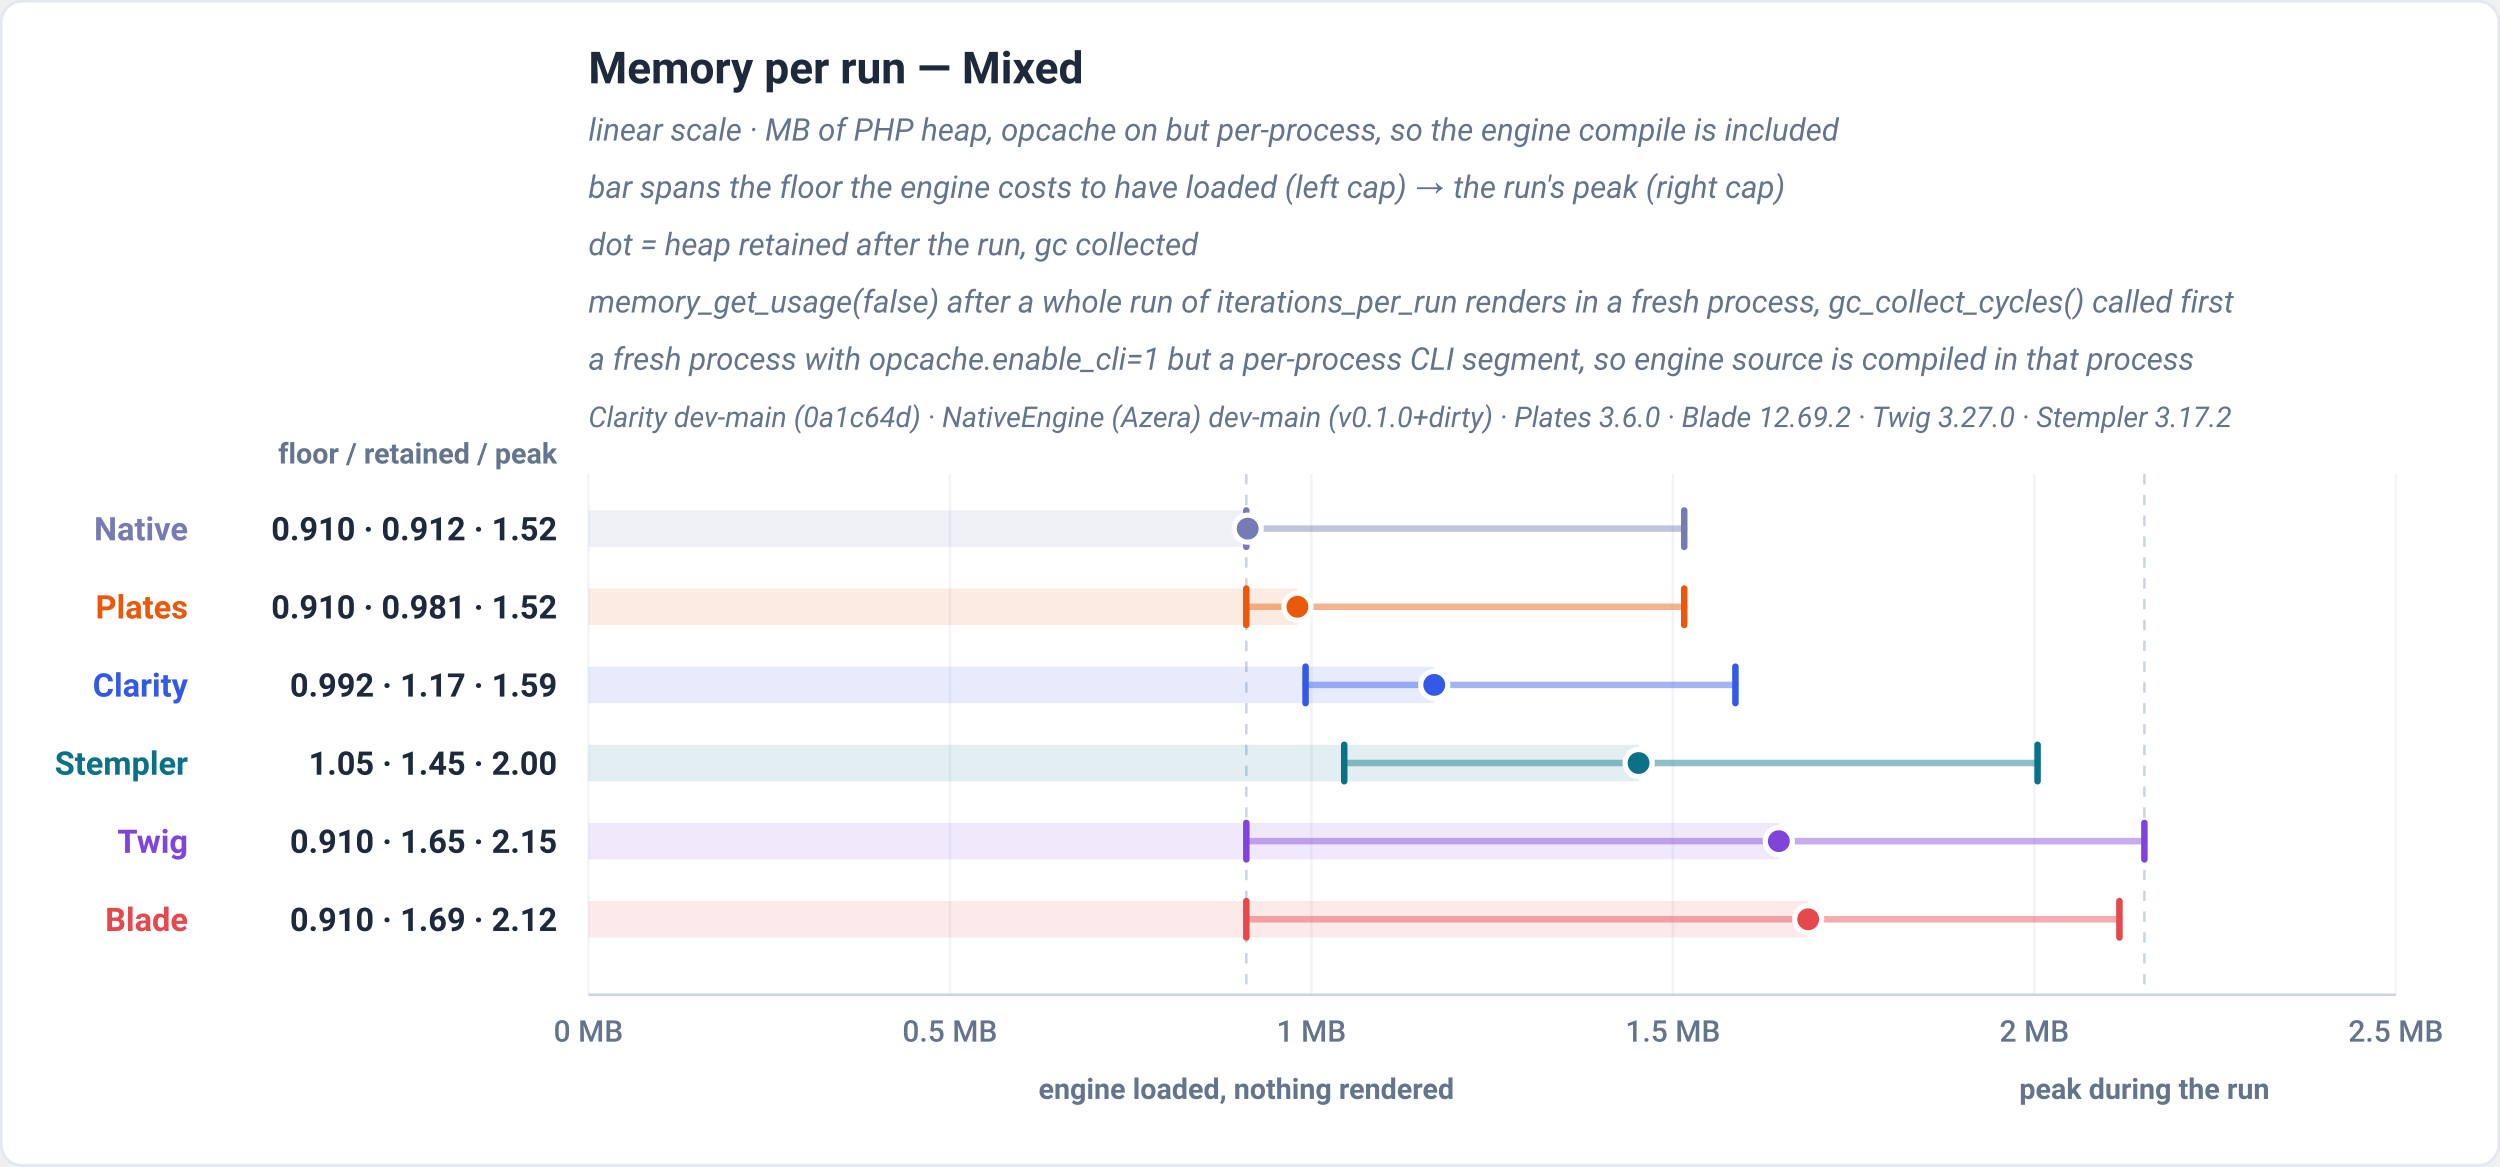
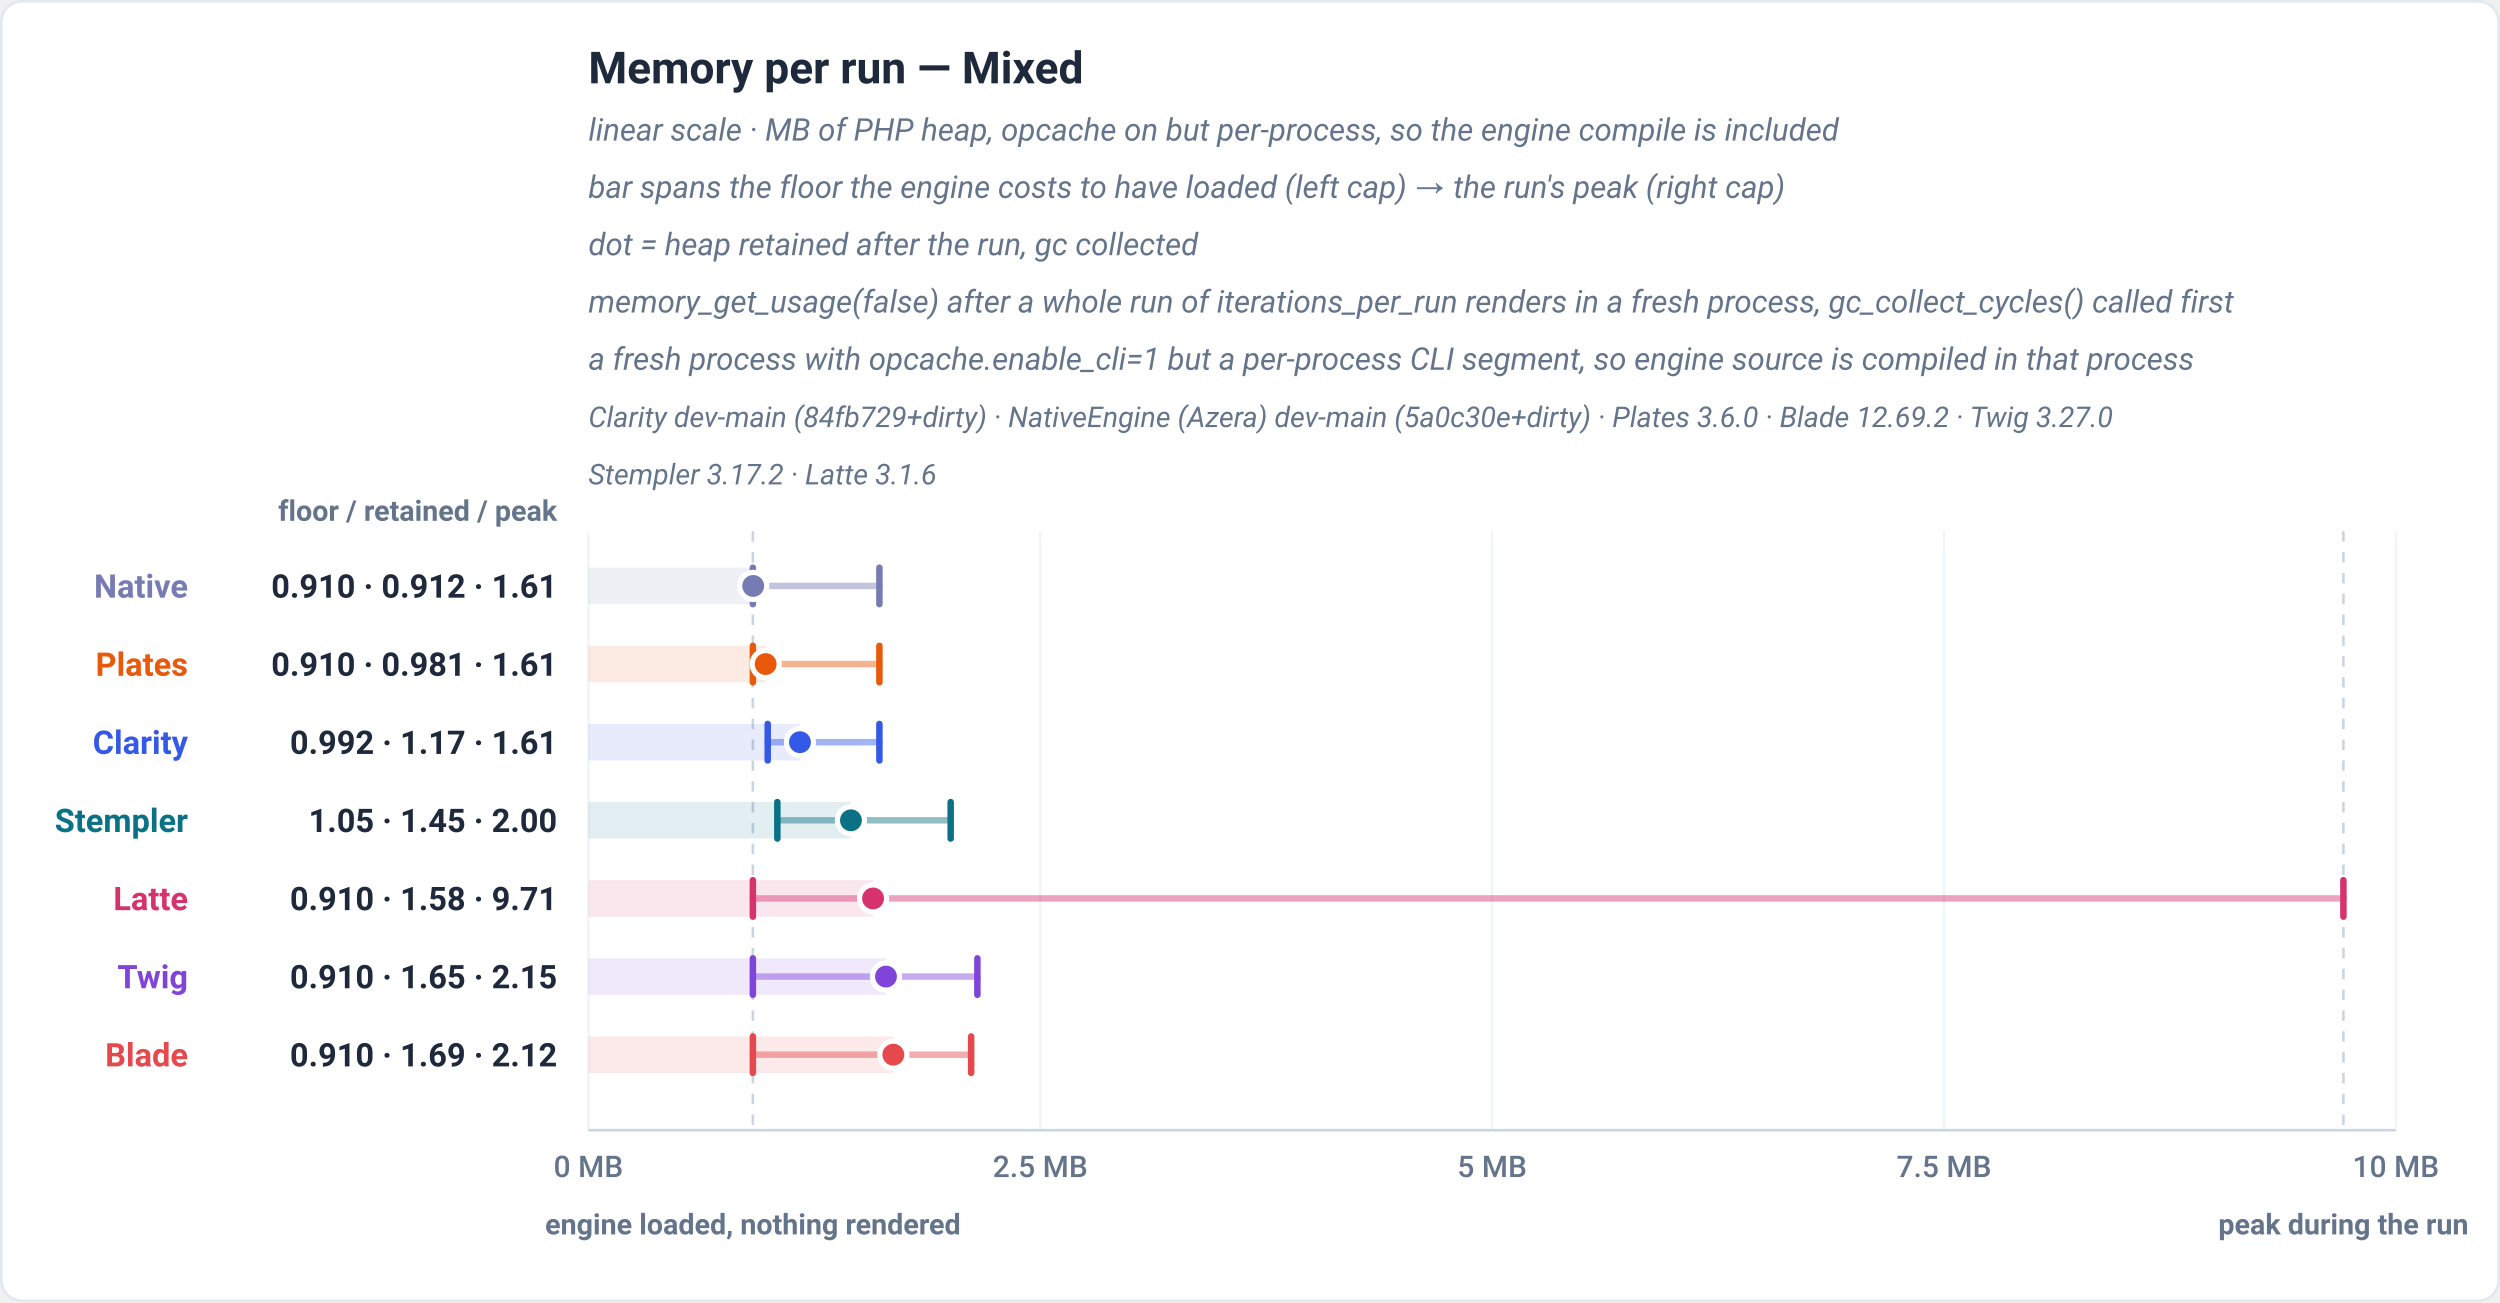
- <svg xmlns="http://www.w3.org/2000/svg" viewBox="0 0 960 448" width="960" height="448" role="img" font-family="-apple-system,BlinkMacSystemFont,'Segoe UI',Roboto,Helvetica,Arial,sans-serif">
-   <rect x="0.5" y="0.5" width="959" height="447" rx="8" fill="#ffffff" stroke="#e2e8f0" />
+ <svg xmlns="http://www.w3.org/2000/svg" viewBox="0 0 960 500" width="960" height="500" role="img" font-family="-apple-system,BlinkMacSystemFont,'Segoe UI',Roboto,Helvetica,Arial,sans-serif">
+   <rect x="0.5" y="0.5" width="959" height="499" rx="8" fill="#ffffff" stroke="#e2e8f0" />
  <text x="225.94" y="32" font-family="-apple-system,BlinkMacSystemFont,'Segoe UI',Roboto,Helvetica,Arial,sans-serif" font-size="17" font-weight="700" fill="#1e293b" text-anchor="start">Memory per run — Mixed</text>
  <text x="225.94" y="54" font-family="-apple-system,BlinkMacSystemFont,'Segoe UI',Roboto,Helvetica,Arial,sans-serif" font-size="12" font-weight="400" fill="#64748b" text-anchor="start" font-style="italic">linear scale · MB of PHP heap, opcache on but per-process, so the engine compile is included</text>
  <text x="225.94" y="76" font-family="-apple-system,BlinkMacSystemFont,'Segoe UI',Roboto,Helvetica,Arial,sans-serif" font-size="12" font-weight="400" fill="#64748b" text-anchor="start" font-style="italic">bar spans the floor the engine costs to have loaded (left cap) → the run's peak (right cap)</text>
  <text x="225.94" y="98" font-family="-apple-system,BlinkMacSystemFont,'Segoe UI',Roboto,Helvetica,Arial,sans-serif" font-size="12" font-weight="400" fill="#64748b" text-anchor="start" font-style="italic">dot = heap retained after the run, gc collected</text>
  <text x="225.94" y="120" font-family="-apple-system,BlinkMacSystemFont,'Segoe UI',Roboto,Helvetica,Arial,sans-serif" font-size="12" font-weight="400" fill="#64748b" text-anchor="start" font-style="italic">memory_get_usage(false) after a whole run of iterations_per_run renders in a fresh process, gc_collect_cycles() called first</text>
  <text x="225.94" y="142" font-family="-apple-system,BlinkMacSystemFont,'Segoe UI',Roboto,Helvetica,Arial,sans-serif" font-size="12" font-weight="400" fill="#64748b" text-anchor="start" font-style="italic">a fresh process with opcache.enable_cli=1 but a per-process CLI segment, so engine source is compiled in that process</text>
-   <text x="225.94" y="164" font-family="-apple-system,BlinkMacSystemFont,'Segoe UI',Roboto,Helvetica,Arial,sans-serif" font-size="11" font-weight="400" fill="#64748b" text-anchor="start" font-style="italic">Clarity dev-main (0a1c64d) · NativeEngine (Azera) dev-main (v0.1.0+dirty) · Plates 3.6.0 · Blade 12.69.2 · Twig 3.27.0 · Stempler 3.17.2</text>
-   <text x="213.94" y="178" font-family="-apple-system,BlinkMacSystemFont,'Segoe UI',Roboto,Helvetica,Arial,sans-serif" font-size="11" font-weight="600" fill="#64748b" text-anchor="end">floor / retained / peak</text>
-   <line x1="225.94" y1="182" x2="225.94" y2="382" stroke="#f1f5f9" stroke-width="1" />
-   <text x="225.94" y="400" font-family="-apple-system,BlinkMacSystemFont,'Segoe UI',Roboto,Helvetica,Arial,sans-serif" font-size="11.5" font-weight="500" fill="#64748b" text-anchor="middle">0 MB</text>
-   <line x1="364.75" y1="182" x2="364.75" y2="382" stroke="#f1f5f9" stroke-width="1" />
-   <text x="364.75" y="400" font-family="-apple-system,BlinkMacSystemFont,'Segoe UI',Roboto,Helvetica,Arial,sans-serif" font-size="11.5" font-weight="500" fill="#64748b" text-anchor="middle">0.5 MB</text>
-   <line x1="503.56" y1="182" x2="503.56" y2="382" stroke="#f1f5f9" stroke-width="1" />
-   <text x="503.56" y="400" font-family="-apple-system,BlinkMacSystemFont,'Segoe UI',Roboto,Helvetica,Arial,sans-serif" font-size="11.5" font-weight="500" fill="#64748b" text-anchor="middle">1 MB</text>
-   <line x1="642.38" y1="182" x2="642.38" y2="382" stroke="#f1f5f9" stroke-width="1" />
-   <text x="642.38" y="400" font-family="-apple-system,BlinkMacSystemFont,'Segoe UI',Roboto,Helvetica,Arial,sans-serif" font-size="11.5" font-weight="500" fill="#64748b" text-anchor="middle">1.5 MB</text>
-   <line x1="781.19" y1="182" x2="781.19" y2="382" stroke="#f1f5f9" stroke-width="1" />
-   <text x="781.19" y="400" font-family="-apple-system,BlinkMacSystemFont,'Segoe UI',Roboto,Helvetica,Arial,sans-serif" font-size="11.5" font-weight="500" fill="#64748b" text-anchor="middle">2 MB</text>
-   <line x1="920" y1="182" x2="920" y2="382" stroke="#f1f5f9" stroke-width="1" />
-   <text x="920" y="400" font-family="-apple-system,BlinkMacSystemFont,'Segoe UI',Roboto,Helvetica,Arial,sans-serif" font-size="11.5" font-weight="500" fill="#64748b" text-anchor="middle">2.5 MB</text>
-   <line x1="478.58" y1="182" x2="478.58" y2="382" stroke="#cbd5e1" stroke-width="1" stroke-dasharray="4 4" />
-   <text x="478.58" y="422" font-family="-apple-system,BlinkMacSystemFont,'Segoe UI',Roboto,Helvetica,Arial,sans-serif" font-size="11" font-weight="600" fill="#64748b" text-anchor="middle">engine loaded, nothing rendered</text>
-   <line x1="823.45" y1="182" x2="823.45" y2="382" stroke="#cbd5e1" stroke-width="1" stroke-dasharray="4 4" />
-   <text x="823.45" y="422" font-family="-apple-system,BlinkMacSystemFont,'Segoe UI',Roboto,Helvetica,Arial,sans-serif" font-size="11" font-weight="600" fill="#64748b" text-anchor="middle">peak during the run</text>
-   <line x1="225.94" y1="382" x2="920" y2="382" stroke="#cbd5e1" stroke-width="1" />
-   <rect x="225.94" y="196" width="253.17" height="14" fill="#777bb3" fill-opacity="0.12" />
-   <line x1="478.58" y1="203" x2="646.74" y2="203" stroke="#777bb3" stroke-width="2.5" stroke-linecap="round" opacity="0.45" />
-   <line x1="478.58" y1="196" x2="478.58" y2="210" stroke="#777bb3" stroke-width="2.5" stroke-linecap="round" />
-   <line x1="646.74" y1="196" x2="646.74" y2="210" stroke="#777bb3" stroke-width="2.5" stroke-linecap="round" />
-   <circle cx="479.11" cy="203" r="5.2" fill="#777bb3" stroke="#ffffff" stroke-width="2" />
-   <text x="72.18" y="207.5" font-family="-apple-system,BlinkMacSystemFont,'Segoe UI',Roboto,Helvetica,Arial,sans-serif" font-size="12.5" font-weight="700" fill="#777bb3" text-anchor="end">Native</text>
-   <text x="213.94" y="207.5" font-family="-apple-system,BlinkMacSystemFont,'Segoe UI',Roboto,Helvetica,Arial,sans-serif" font-size="12.5" font-weight="700" fill="#1e293b" text-anchor="end">0.910 · 0.912 · 1.52</text>
-   <rect x="225.94" y="226" width="272.27" height="14" fill="#e8590c" fill-opacity="0.12" />
-   <line x1="478.58" y1="233" x2="646.74" y2="233" stroke="#e8590c" stroke-width="2.5" stroke-linecap="round" opacity="0.45" />
-   <line x1="478.58" y1="226" x2="478.58" y2="240" stroke="#e8590c" stroke-width="2.5" stroke-linecap="round" />
-   <line x1="646.74" y1="226" x2="646.74" y2="240" stroke="#e8590c" stroke-width="2.5" stroke-linecap="round" />
-   <circle cx="498.21" cy="233" r="5.2" fill="#e8590c" stroke="#ffffff" stroke-width="2" />
-   <text x="72.18" y="237.5" font-family="-apple-system,BlinkMacSystemFont,'Segoe UI',Roboto,Helvetica,Arial,sans-serif" font-size="12.5" font-weight="700" fill="#e8590c" text-anchor="end">Plates</text>
-   <text x="213.94" y="237.5" font-family="-apple-system,BlinkMacSystemFont,'Segoe UI',Roboto,Helvetica,Arial,sans-serif" font-size="12.5" font-weight="700" fill="#1e293b" text-anchor="end">0.910 · 0.981 · 1.52</text>
-   <rect x="225.94" y="256" width="324.81" height="14" fill="#3459e6" fill-opacity="0.12" />
-   <line x1="501.34" y1="263" x2="666.4" y2="263" stroke="#3459e6" stroke-width="2.5" stroke-linecap="round" opacity="0.45" />
-   <line x1="501.34" y1="256" x2="501.34" y2="270" stroke="#3459e6" stroke-width="2.5" stroke-linecap="round" />
-   <line x1="666.4" y1="256" x2="666.4" y2="270" stroke="#3459e6" stroke-width="2.5" stroke-linecap="round" />
-   <circle cx="550.75" cy="263" r="5.2" fill="#3459e6" stroke="#ffffff" stroke-width="2" />
-   <text x="72.18" y="267.5" font-family="-apple-system,BlinkMacSystemFont,'Segoe UI',Roboto,Helvetica,Arial,sans-serif" font-size="12.5" font-weight="700" fill="#3459e6" text-anchor="end">Clarity</text>
-   <text x="213.94" y="267.5" font-family="-apple-system,BlinkMacSystemFont,'Segoe UI',Roboto,Helvetica,Arial,sans-serif" font-size="12.5" font-weight="700" fill="#1e293b" text-anchor="end">0.992 · 1.17 · 1.59</text>
-   <rect x="225.94" y="286" width="403.28" height="14" fill="#0b7285" fill-opacity="0.12" />
-   <line x1="516.18" y1="293" x2="782.43" y2="293" stroke="#0b7285" stroke-width="2.5" stroke-linecap="round" opacity="0.45" />
-   <line x1="516.18" y1="286" x2="516.18" y2="300" stroke="#0b7285" stroke-width="2.5" stroke-linecap="round" />
-   <line x1="782.43" y1="286" x2="782.43" y2="300" stroke="#0b7285" stroke-width="2.5" stroke-linecap="round" />
-   <circle cx="629.22" cy="293" r="5.2" fill="#0b7285" stroke="#ffffff" stroke-width="2" />
-   <text x="72.18" y="297.5" font-family="-apple-system,BlinkMacSystemFont,'Segoe UI',Roboto,Helvetica,Arial,sans-serif" font-size="12.5" font-weight="700" fill="#0b7285" text-anchor="end">Stempler</text>
-   <text x="213.94" y="297.5" font-family="-apple-system,BlinkMacSystemFont,'Segoe UI',Roboto,Helvetica,Arial,sans-serif" font-size="12.5" font-weight="700" fill="#1e293b" text-anchor="end">1.05 · 1.45 · 2.00</text>
-   <rect x="225.94" y="316" width="457.13" height="14" fill="#8044db" fill-opacity="0.12" />
-   <line x1="478.59" y1="323" x2="823.45" y2="323" stroke="#8044db" stroke-width="2.5" stroke-linecap="round" opacity="0.45" />
-   <line x1="478.59" y1="316" x2="478.59" y2="330" stroke="#8044db" stroke-width="2.5" stroke-linecap="round" />
-   <line x1="823.45" y1="316" x2="823.45" y2="330" stroke="#8044db" stroke-width="2.5" stroke-linecap="round" />
-   <circle cx="683.07" cy="323" r="5.2" fill="#8044db" stroke="#ffffff" stroke-width="2" />
-   <text x="72.18" y="327.5" font-family="-apple-system,BlinkMacSystemFont,'Segoe UI',Roboto,Helvetica,Arial,sans-serif" font-size="12.5" font-weight="700" fill="#8044db" text-anchor="end">Twig</text>
-   <text x="213.94" y="327.5" font-family="-apple-system,BlinkMacSystemFont,'Segoe UI',Roboto,Helvetica,Arial,sans-serif" font-size="12.5" font-weight="700" fill="#1e293b" text-anchor="end">0.910 · 1.65 · 2.15</text>
-   <rect x="225.94" y="346" width="468.4" height="14" fill="#e5484d" fill-opacity="0.12" />
-   <line x1="478.59" y1="353" x2="813.86" y2="353" stroke="#e5484d" stroke-width="2.5" stroke-linecap="round" opacity="0.45" />
-   <line x1="478.59" y1="346" x2="478.59" y2="360" stroke="#e5484d" stroke-width="2.5" stroke-linecap="round" />
-   <line x1="813.86" y1="346" x2="813.86" y2="360" stroke="#e5484d" stroke-width="2.5" stroke-linecap="round" />
-   <circle cx="694.34" cy="353" r="5.2" fill="#e5484d" stroke="#ffffff" stroke-width="2" />
-   <text x="72.18" y="357.5" font-family="-apple-system,BlinkMacSystemFont,'Segoe UI',Roboto,Helvetica,Arial,sans-serif" font-size="12.5" font-weight="700" fill="#e5484d" text-anchor="end">Blade</text>
-   <text x="213.94" y="357.5" font-family="-apple-system,BlinkMacSystemFont,'Segoe UI',Roboto,Helvetica,Arial,sans-serif" font-size="12.5" font-weight="700" fill="#1e293b" text-anchor="end">0.910 · 1.69 · 2.12</text>
+   <text x="225.94" y="164" font-family="-apple-system,BlinkMacSystemFont,'Segoe UI',Roboto,Helvetica,Arial,sans-serif" font-size="11" font-weight="400" fill="#64748b" text-anchor="start" font-style="italic">Clarity dev-main (84fb729+dirty) · NativeEngine (Azera) dev-main (5a0c30e+dirty) · Plates 3.6.0 · Blade 12.69.2 · Twig 3.27.0</text>
+   <text x="225.94" y="186" font-family="-apple-system,BlinkMacSystemFont,'Segoe UI',Roboto,Helvetica,Arial,sans-serif" font-size="11" font-weight="400" fill="#64748b" text-anchor="start" font-style="italic">Stempler 3.17.2 · Latte 3.1.6</text>
+   <text x="213.94" y="200" font-family="-apple-system,BlinkMacSystemFont,'Segoe UI',Roboto,Helvetica,Arial,sans-serif" font-size="11" font-weight="600" fill="#64748b" text-anchor="end">floor / retained / peak</text>
+   <line x1="225.94" y1="204" x2="225.94" y2="434" stroke="#f1f5f9" stroke-width="1" />
+   <text x="225.94" y="452" font-family="-apple-system,BlinkMacSystemFont,'Segoe UI',Roboto,Helvetica,Arial,sans-serif" font-size="11.5" font-weight="500" fill="#64748b" text-anchor="middle">0 MB</text>
+   <line x1="399.46" y1="204" x2="399.46" y2="434" stroke="#f1f5f9" stroke-width="1" />
+   <text x="399.46" y="452" font-family="-apple-system,BlinkMacSystemFont,'Segoe UI',Roboto,Helvetica,Arial,sans-serif" font-size="11.5" font-weight="500" fill="#64748b" text-anchor="middle">2.5 MB</text>
+   <line x1="572.97" y1="204" x2="572.97" y2="434" stroke="#f1f5f9" stroke-width="1" />
+   <text x="572.97" y="452" font-family="-apple-system,BlinkMacSystemFont,'Segoe UI',Roboto,Helvetica,Arial,sans-serif" font-size="11.5" font-weight="500" fill="#64748b" text-anchor="middle">5 MB</text>
+   <line x1="746.49" y1="204" x2="746.49" y2="434" stroke="#f1f5f9" stroke-width="1" />
+   <text x="746.49" y="452" font-family="-apple-system,BlinkMacSystemFont,'Segoe UI',Roboto,Helvetica,Arial,sans-serif" font-size="11.5" font-weight="500" fill="#64748b" text-anchor="middle">7.5 MB</text>
+   <line x1="920" y1="204" x2="920" y2="434" stroke="#f1f5f9" stroke-width="1" />
+   <text x="920" y="452" font-family="-apple-system,BlinkMacSystemFont,'Segoe UI',Roboto,Helvetica,Arial,sans-serif" font-size="11.5" font-weight="500" fill="#64748b" text-anchor="middle">10 MB</text>
+   <line x1="289.1" y1="204" x2="289.1" y2="434" stroke="#cbd5e1" stroke-width="1" stroke-dasharray="4 4" />
+   <text x="289.1" y="474" font-family="-apple-system,BlinkMacSystemFont,'Segoe UI',Roboto,Helvetica,Arial,sans-serif" font-size="11" font-weight="600" fill="#64748b" text-anchor="middle">engine loaded, nothing rendered</text>
+   <line x1="899.87" y1="204" x2="899.87" y2="434" stroke="#cbd5e1" stroke-width="1" stroke-dasharray="4 4" />
+   <text x="899.87" y="474" font-family="-apple-system,BlinkMacSystemFont,'Segoe UI',Roboto,Helvetica,Arial,sans-serif" font-size="11" font-weight="600" fill="#64748b" text-anchor="middle">peak during the run</text>
+   <line x1="225.94" y1="434" x2="920" y2="434" stroke="#cbd5e1" stroke-width="1" />
+   <rect x="225.94" y="218" width="63.29" height="14" fill="#777bb3" fill-opacity="0.12" />
+   <line x1="289.1" y1="225" x2="337.69" y2="225" stroke="#777bb3" stroke-width="2.5" stroke-linecap="round" opacity="0.45" />
+   <line x1="289.1" y1="218" x2="289.1" y2="232" stroke="#777bb3" stroke-width="2.5" stroke-linecap="round" />
+   <line x1="337.69" y1="218" x2="337.69" y2="232" stroke="#777bb3" stroke-width="2.5" stroke-linecap="round" />
+   <circle cx="289.23" cy="225" r="5.2" fill="#777bb3" stroke="#ffffff" stroke-width="2" />
+   <text x="72.18" y="229.5" font-family="-apple-system,BlinkMacSystemFont,'Segoe UI',Roboto,Helvetica,Arial,sans-serif" font-size="12.5" font-weight="700" fill="#777bb3" text-anchor="end">Native</text>
+   <text x="213.94" y="229.5" font-family="-apple-system,BlinkMacSystemFont,'Segoe UI',Roboto,Helvetica,Arial,sans-serif" font-size="12.5" font-weight="700" fill="#1e293b" text-anchor="end">0.910 · 0.912 · 1.61</text>
+   <rect x="225.94" y="248" width="68.07" height="14" fill="#e8590c" fill-opacity="0.12" />
+   <line x1="289.1" y1="255" x2="337.69" y2="255" stroke="#e8590c" stroke-width="2.5" stroke-linecap="round" opacity="0.45" />
+   <line x1="289.1" y1="248" x2="289.1" y2="262" stroke="#e8590c" stroke-width="2.5" stroke-linecap="round" />
+   <line x1="337.69" y1="248" x2="337.69" y2="262" stroke="#e8590c" stroke-width="2.5" stroke-linecap="round" />
+   <circle cx="294.01" cy="255" r="5.2" fill="#e8590c" stroke="#ffffff" stroke-width="2" />
+   <text x="72.18" y="259.5" font-family="-apple-system,BlinkMacSystemFont,'Segoe UI',Roboto,Helvetica,Arial,sans-serif" font-size="12.5" font-weight="700" fill="#e8590c" text-anchor="end">Plates</text>
+   <text x="213.94" y="259.5" font-family="-apple-system,BlinkMacSystemFont,'Segoe UI',Roboto,Helvetica,Arial,sans-serif" font-size="12.5" font-weight="700" fill="#1e293b" text-anchor="end">0.910 · 0.981 · 1.61</text>
+   <rect x="225.94" y="278" width="81.24" height="14" fill="#3459e6" fill-opacity="0.12" />
+   <line x1="294.8" y1="285" x2="337.69" y2="285" stroke="#3459e6" stroke-width="2.5" stroke-linecap="round" opacity="0.45" />
+   <line x1="294.8" y1="278" x2="294.8" y2="292" stroke="#3459e6" stroke-width="2.5" stroke-linecap="round" />
+   <line x1="337.69" y1="278" x2="337.69" y2="292" stroke="#3459e6" stroke-width="2.5" stroke-linecap="round" />
+   <circle cx="307.18" cy="285" r="5.2" fill="#3459e6" stroke="#ffffff" stroke-width="2" />
+   <text x="72.18" y="289.5" font-family="-apple-system,BlinkMacSystemFont,'Segoe UI',Roboto,Helvetica,Arial,sans-serif" font-size="12.5" font-weight="700" fill="#3459e6" text-anchor="end">Clarity</text>
+   <text x="213.94" y="289.5" font-family="-apple-system,BlinkMacSystemFont,'Segoe UI',Roboto,Helvetica,Arial,sans-serif" font-size="12.5" font-weight="700" fill="#1e293b" text-anchor="end">0.992 · 1.17 · 1.61</text>
+   <rect x="225.94" y="308" width="100.82" height="14" fill="#0b7285" fill-opacity="0.12" />
+   <line x1="298.5" y1="315" x2="365.06" y2="315" stroke="#0b7285" stroke-width="2.5" stroke-linecap="round" opacity="0.45" />
+   <line x1="298.5" y1="308" x2="298.5" y2="322" stroke="#0b7285" stroke-width="2.5" stroke-linecap="round" />
+   <line x1="365.06" y1="308" x2="365.06" y2="322" stroke="#0b7285" stroke-width="2.5" stroke-linecap="round" />
+   <circle cx="326.76" cy="315" r="5.2" fill="#0b7285" stroke="#ffffff" stroke-width="2" />
+   <text x="72.18" y="319.5" font-family="-apple-system,BlinkMacSystemFont,'Segoe UI',Roboto,Helvetica,Arial,sans-serif" font-size="12.5" font-weight="700" fill="#0b7285" text-anchor="end">Stempler</text>
+   <text x="213.94" y="319.5" font-family="-apple-system,BlinkMacSystemFont,'Segoe UI',Roboto,Helvetica,Arial,sans-serif" font-size="12.5" font-weight="700" fill="#1e293b" text-anchor="end">1.05 · 1.45 · 2.00</text>
+   <rect x="225.94" y="338" width="109.32" height="14" fill="#d6336c" fill-opacity="0.12" />
+   <line x1="289.1" y1="345" x2="899.87" y2="345" stroke="#d6336c" stroke-width="2.5" stroke-linecap="round" opacity="0.45" />
+   <line x1="289.1" y1="338" x2="289.1" y2="352" stroke="#d6336c" stroke-width="2.5" stroke-linecap="round" />
+   <line x1="899.87" y1="338" x2="899.87" y2="352" stroke="#d6336c" stroke-width="2.5" stroke-linecap="round" />
+   <circle cx="335.26" cy="345" r="5.2" fill="#d6336c" stroke="#ffffff" stroke-width="2" />
+   <text x="72.18" y="349.5" font-family="-apple-system,BlinkMacSystemFont,'Segoe UI',Roboto,Helvetica,Arial,sans-serif" font-size="12.5" font-weight="700" fill="#d6336c" text-anchor="end">Latte</text>
+   <text x="213.94" y="349.5" font-family="-apple-system,BlinkMacSystemFont,'Segoe UI',Roboto,Helvetica,Arial,sans-serif" font-size="12.5" font-weight="700" fill="#1e293b" text-anchor="end">0.910 · 1.58 · 9.71</text>
+   <rect x="225.94" y="368" width="114.28" height="14" fill="#8044db" fill-opacity="0.12" />
+   <line x1="289.1" y1="375" x2="375.32" y2="375" stroke="#8044db" stroke-width="2.5" stroke-linecap="round" opacity="0.45" />
+   <line x1="289.1" y1="368" x2="289.1" y2="382" stroke="#8044db" stroke-width="2.5" stroke-linecap="round" />
+   <line x1="375.32" y1="368" x2="375.32" y2="382" stroke="#8044db" stroke-width="2.5" stroke-linecap="round" />
+   <circle cx="340.22" cy="375" r="5.2" fill="#8044db" stroke="#ffffff" stroke-width="2" />
+   <text x="72.18" y="379.5" font-family="-apple-system,BlinkMacSystemFont,'Segoe UI',Roboto,Helvetica,Arial,sans-serif" font-size="12.5" font-weight="700" fill="#8044db" text-anchor="end">Twig</text>
+   <text x="213.94" y="379.5" font-family="-apple-system,BlinkMacSystemFont,'Segoe UI',Roboto,Helvetica,Arial,sans-serif" font-size="12.5" font-weight="700" fill="#1e293b" text-anchor="end">0.910 · 1.65 · 2.15</text>
+   <rect x="225.94" y="398" width="117.1" height="14" fill="#e5484d" fill-opacity="0.12" />
+   <line x1="289.1" y1="405" x2="372.92" y2="405" stroke="#e5484d" stroke-width="2.5" stroke-linecap="round" opacity="0.45" />
+   <line x1="289.1" y1="398" x2="289.1" y2="412" stroke="#e5484d" stroke-width="2.5" stroke-linecap="round" />
+   <line x1="372.92" y1="398" x2="372.92" y2="412" stroke="#e5484d" stroke-width="2.5" stroke-linecap="round" />
+   <circle cx="343.04" cy="405" r="5.2" fill="#e5484d" stroke="#ffffff" stroke-width="2" />
+   <text x="72.18" y="409.5" font-family="-apple-system,BlinkMacSystemFont,'Segoe UI',Roboto,Helvetica,Arial,sans-serif" font-size="12.5" font-weight="700" fill="#e5484d" text-anchor="end">Blade</text>
+   <text x="213.94" y="409.5" font-family="-apple-system,BlinkMacSystemFont,'Segoe UI',Roboto,Helvetica,Arial,sans-serif" font-size="12.5" font-weight="700" fill="#1e293b" text-anchor="end">0.910 · 1.69 · 2.12</text>
</svg>
